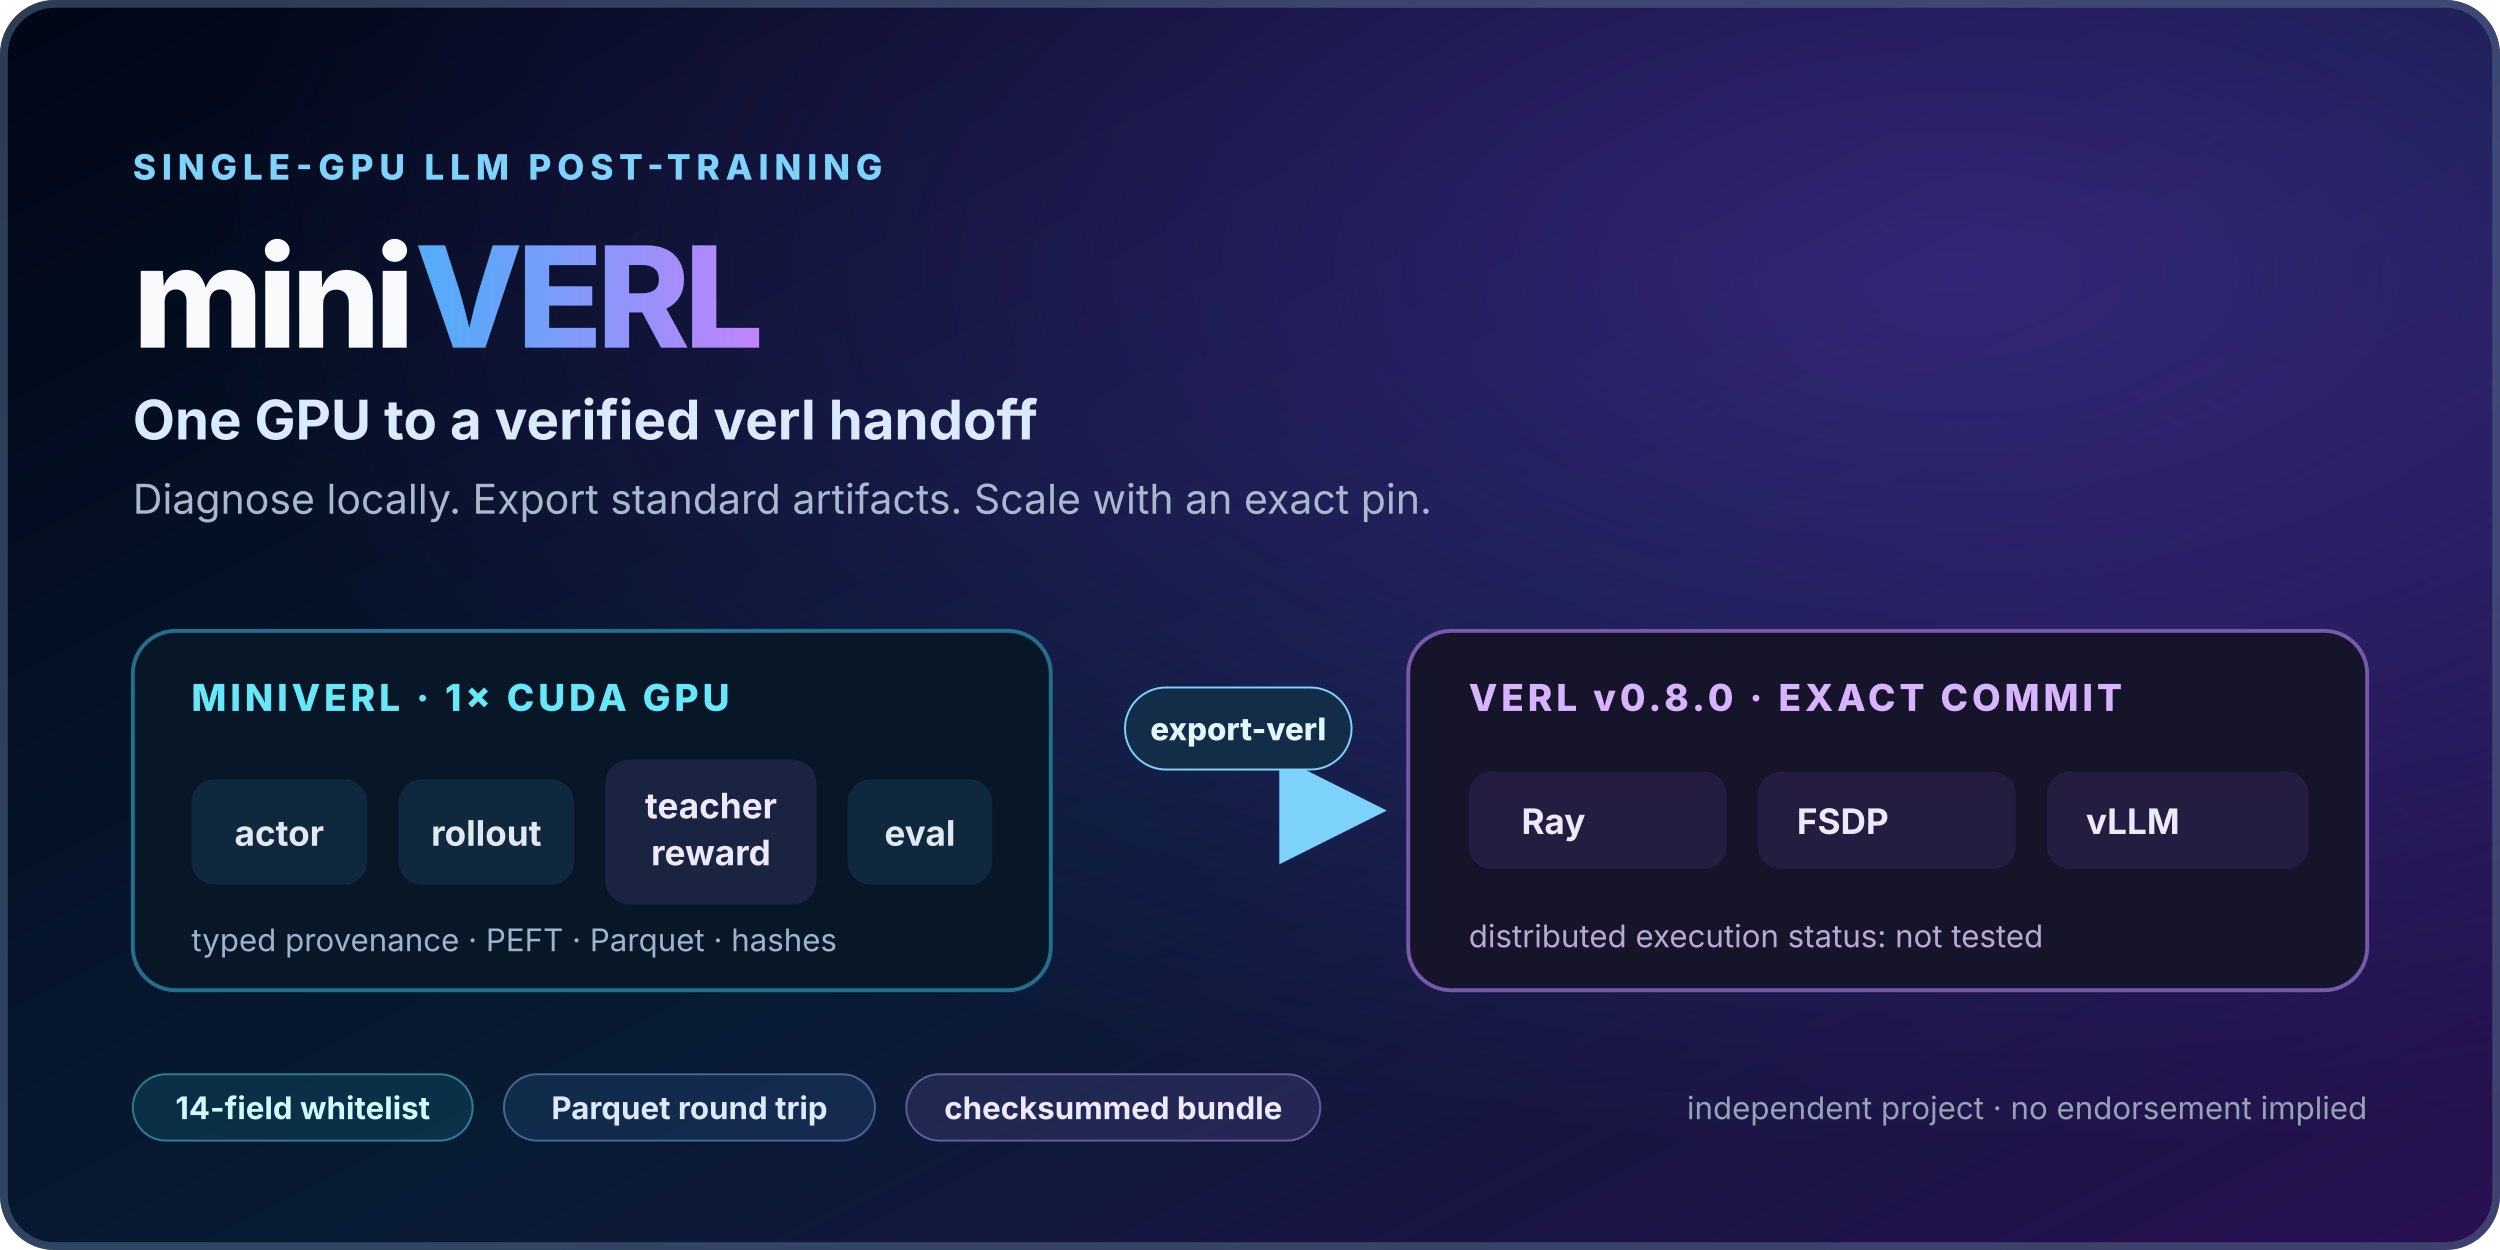
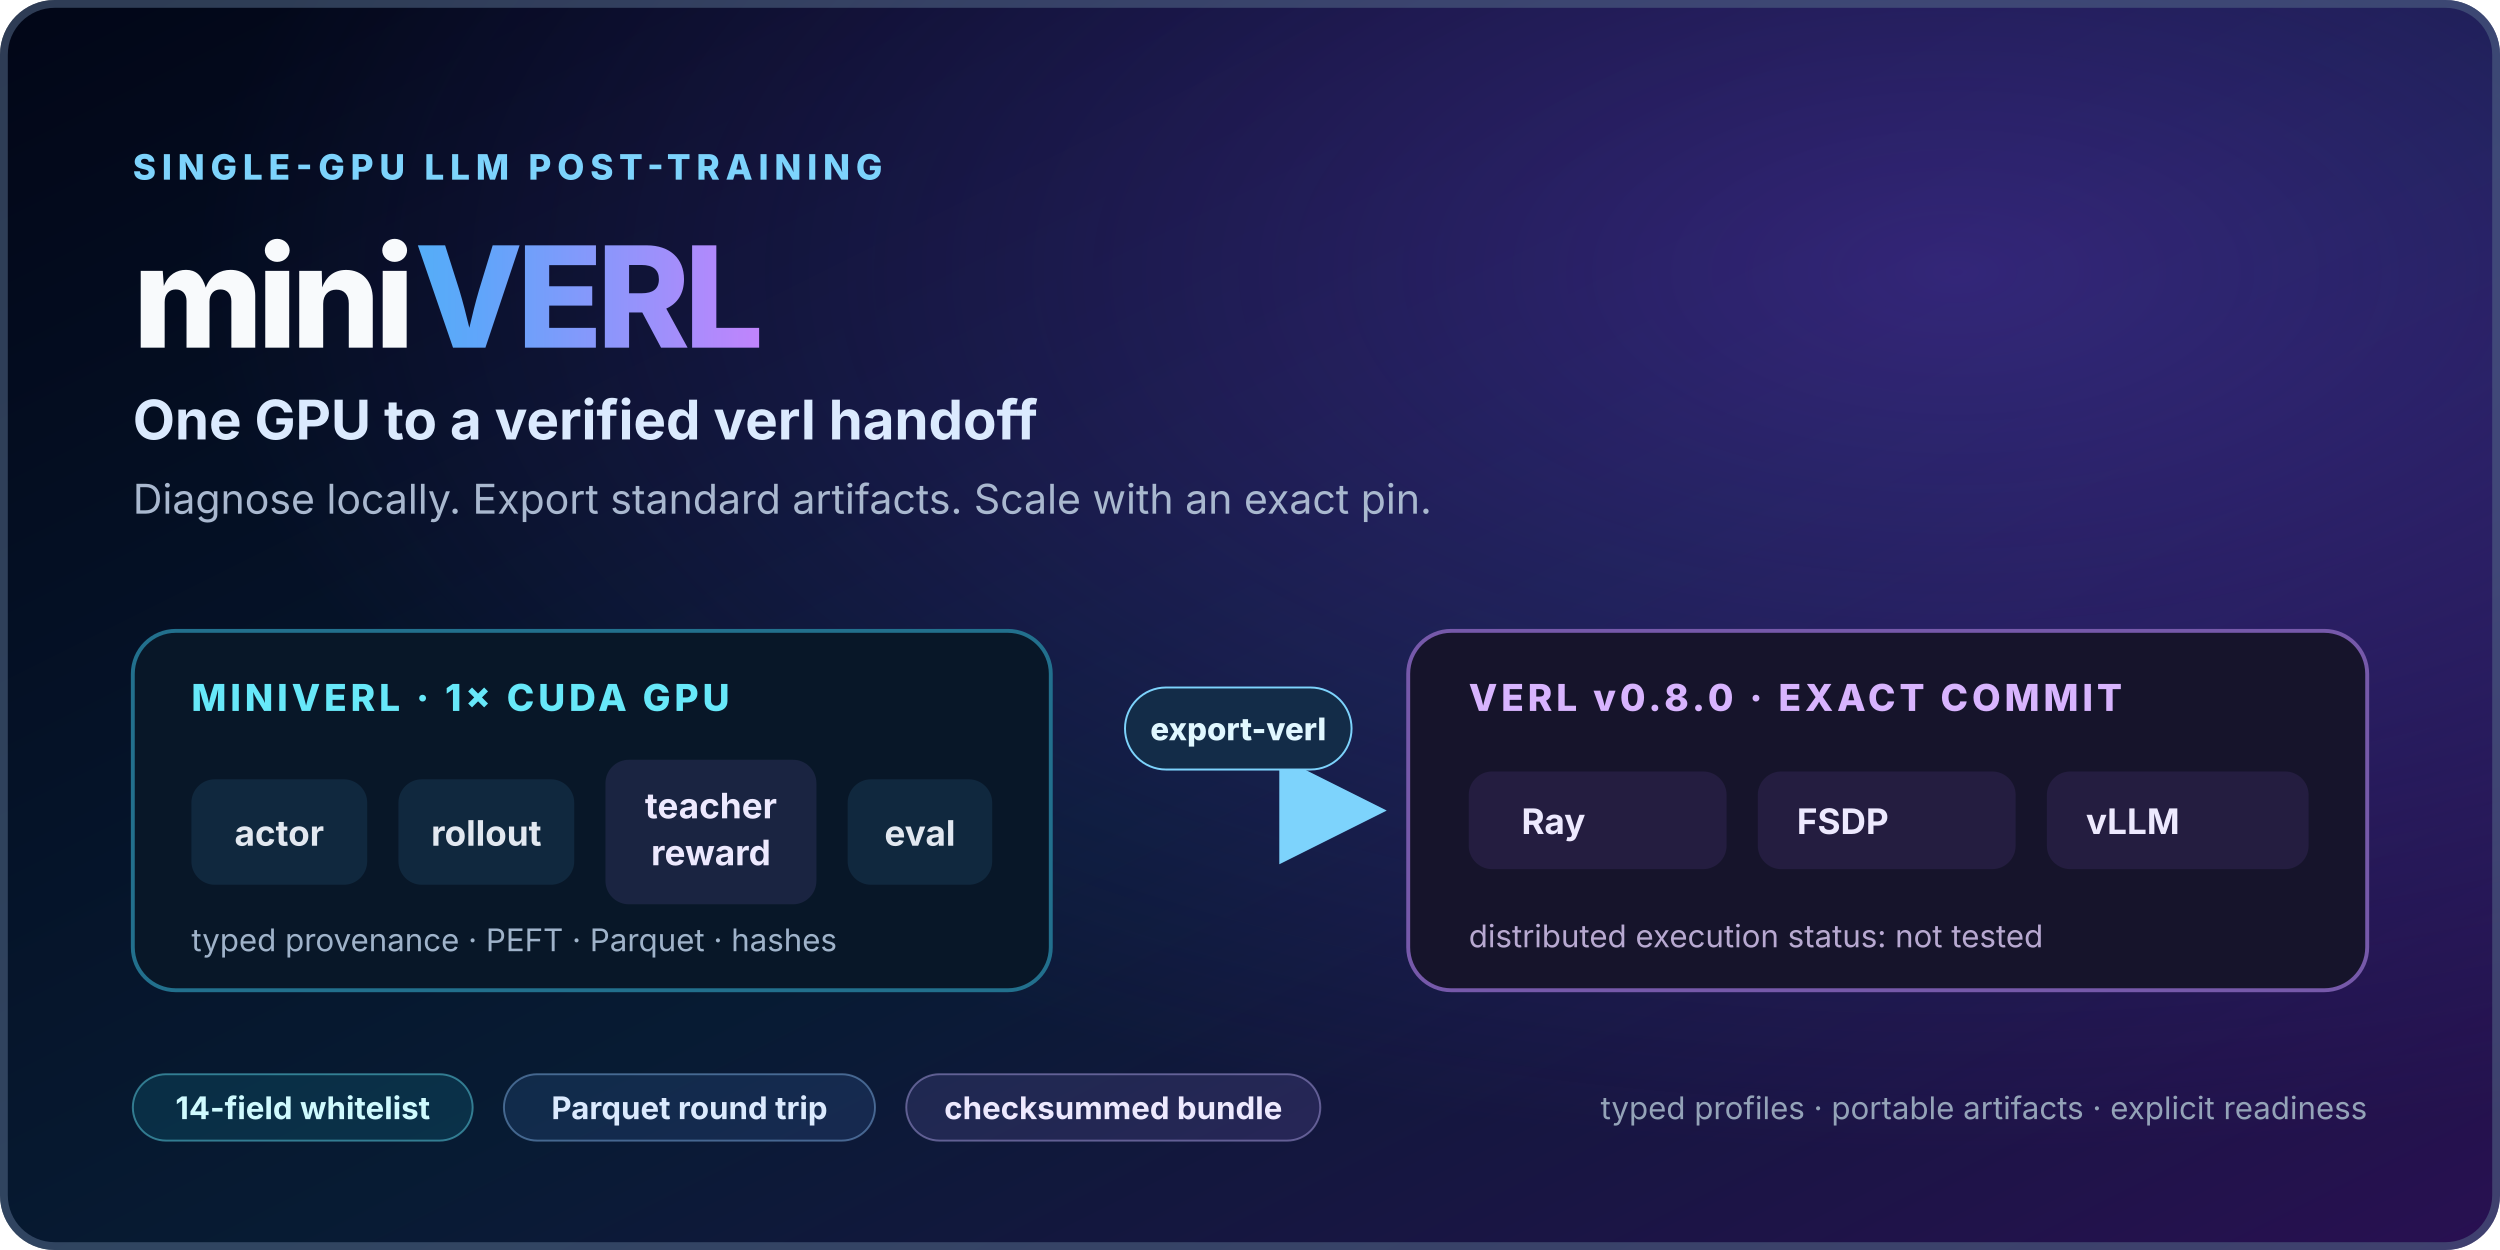
<svg xmlns="http://www.w3.org/2000/svg" width="1280" height="640" viewBox="0 0 1280 640" role="img" aria-labelledby="social-title social-desc">
  <defs>
    <linearGradient id="bg" x1="0" y1="0" x2="1" y2="1">
      <stop offset="0" stop-color="#020617" />
      <stop offset="0.55" stop-color="#071b33" />
      <stop offset="1" stop-color="#291052" />
    </linearGradient>
    <linearGradient id="brand" x1="0" y1="0" x2="1" y2="0">
      <stop offset="0" stop-color="#22d3ee" />
      <stop offset="0.55" stop-color="#60a5fa" />
      <stop offset="1" stop-color="#c084fc" />
    </linearGradient>
    <radialGradient id="glow" cx="78%" cy="22%" r="70%">
      <stop offset="0" stop-color="#7c3aed" stop-opacity=".38" />
      <stop offset="1" stop-color="#7c3aed" stop-opacity="0" />
    </radialGradient>
    <marker id="arrow" markerWidth="11" markerHeight="11" refX="9" refY="5.5" orient="auto">
      <path d="M0 0 L11 5.5 L0 11 Z" fill="#7dd3fc" />
    </marker>
  </defs>
  <rect width="1280" height="640" rx="28" fill="url(#bg)" />
  <rect width="1280" height="640" rx="28" fill="url(#glow)" />
  <rect x="2" y="2" width="1276" height="636" rx="26" fill="none" stroke="#526987" stroke-opacity=".55" stroke-width="4" />
  <g font-family="Inter, ui-sans-serif, system-ui, -apple-system, Segoe UI, sans-serif">
    <text x="68" y="92" fill="#7dd3fc" font-size="18" font-weight="760" letter-spacing="3">SINGLE-GPU LLM POST-TRAINING</text>
    <text x="68" y="178" fill="#f8fafc" font-size="72" font-weight="820" letter-spacing="-3">mini<tspan fill="url(#brand)">VERL</tspan>
    </text>
    <text x="68" y="225" fill="#dbeafe" font-size="28" font-weight="700">One GPU to a verified verl handoff</text>
    <text x="68" y="263" fill="#a9b8cf" font-size="21">Diagnose locally. Export standard artifacts. Scale with an exact pin.</text>
    <rect x="68" y="323" width="470" height="184" rx="22" fill="#081728" stroke="#22708d" stroke-width="2" />
    <text x="98" y="364" fill="#67e8f9" font-size="19" font-weight="780" letter-spacing="2">MINIVERL · 1× CUDA GPU</text>
    <g font-size="18" font-weight="700" text-anchor="middle">
      <rect x="98" y="399" width="90" height="54" rx="12" fill="#10283e" />
      <text x="143" y="433" fill="#e2e8f0">actor</text>
      <rect x="204" y="399" width="90" height="54" rx="12" fill="#10283e" />
      <text x="249" y="433" fill="#e2e8f0">rollout</text>
      <rect x="310" y="389" width="108" height="74" rx="12" fill="#1a2441" />
      <text x="364" y="419" fill="#ede9fe">teacher</text>
      <text x="364" y="443" fill="#ede9fe">reward</text>
      <rect x="434" y="399" width="74" height="54" rx="12" fill="#10283e" />
      <text x="471" y="433" fill="#e2e8f0">eval</text>
    </g>
    <text x="98" y="487" fill="#9fb3ca" font-size="16">typed provenance · PEFT · Parquet · hashes</text>
    <path d="M555 415 H700" stroke="url(#brand)" stroke-width="5" marker-end="url(#arrow)" />
    <rect x="576" y="352" width="116" height="42" rx="21" fill="#132c48" stroke="#7dd3fc" />
    <text x="634" y="379" text-anchor="middle" fill="#e0f7ff" font-size="16" font-weight="780">export-verl</text>
    <rect x="721" y="323" width="491" height="184" rx="22" fill="#16142b" stroke="#7659aa" stroke-width="2" />
    <text x="752" y="364" fill="#d8b4fe" font-size="19" font-weight="780" letter-spacing="2">VERL v0.8.0 · EXACT COMMIT</text>
    <g fill="#ede9fe" font-size="18" font-weight="700">
      <rect x="752" y="395" width="132" height="50" rx="12" fill="#241d40" />
      <text x="779" y="427">Ray</text>
      <rect x="900" y="395" width="132" height="50" rx="12" fill="#241d40" />
      <text x="920" y="427">FSDP</text>
      <rect x="1048" y="395" width="134" height="50" rx="12" fill="#241d40" />
      <text x="1068" y="427">vLLM</text>
    </g>
    <text x="752" y="485" fill="#b8a9d1" font-size="16">distributed execution status: not tested</text>
    <g font-size="16" font-weight="690">
      <rect x="68" y="550" width="174" height="34" rx="17" fill="#22d3ee" fill-opacity=".12" stroke="#67e8f9" stroke-opacity=".45" />
      <text x="155" y="573" text-anchor="middle" fill="#cffafe">14-field whitelist</text>
      <rect x="258" y="550" width="190" height="34" rx="17" fill="#60a5fa" fill-opacity=".12" stroke="#93c5fd" stroke-opacity=".42" />
      <text x="353" y="573" text-anchor="middle" fill="#dbeafe">Parquet round trip</text>
      <rect x="464" y="550" width="212" height="34" rx="17" fill="#a78bfa" fill-opacity=".13" stroke="#c4b5fd" stroke-opacity=".42" />
      <text x="570" y="573" text-anchor="middle" fill="#ede9fe">checksummed bundle</text>
    </g>
-     <text x="1212" y="573" text-anchor="end" fill="#94a3b8" font-size="16">independent project · no endorsement implied</text>
+     <text x="1212" y="573" text-anchor="end" fill="#94a3b8" font-size="16">typed profiles · portable artifacts · explicit readiness</text>
  </g>
</svg>
